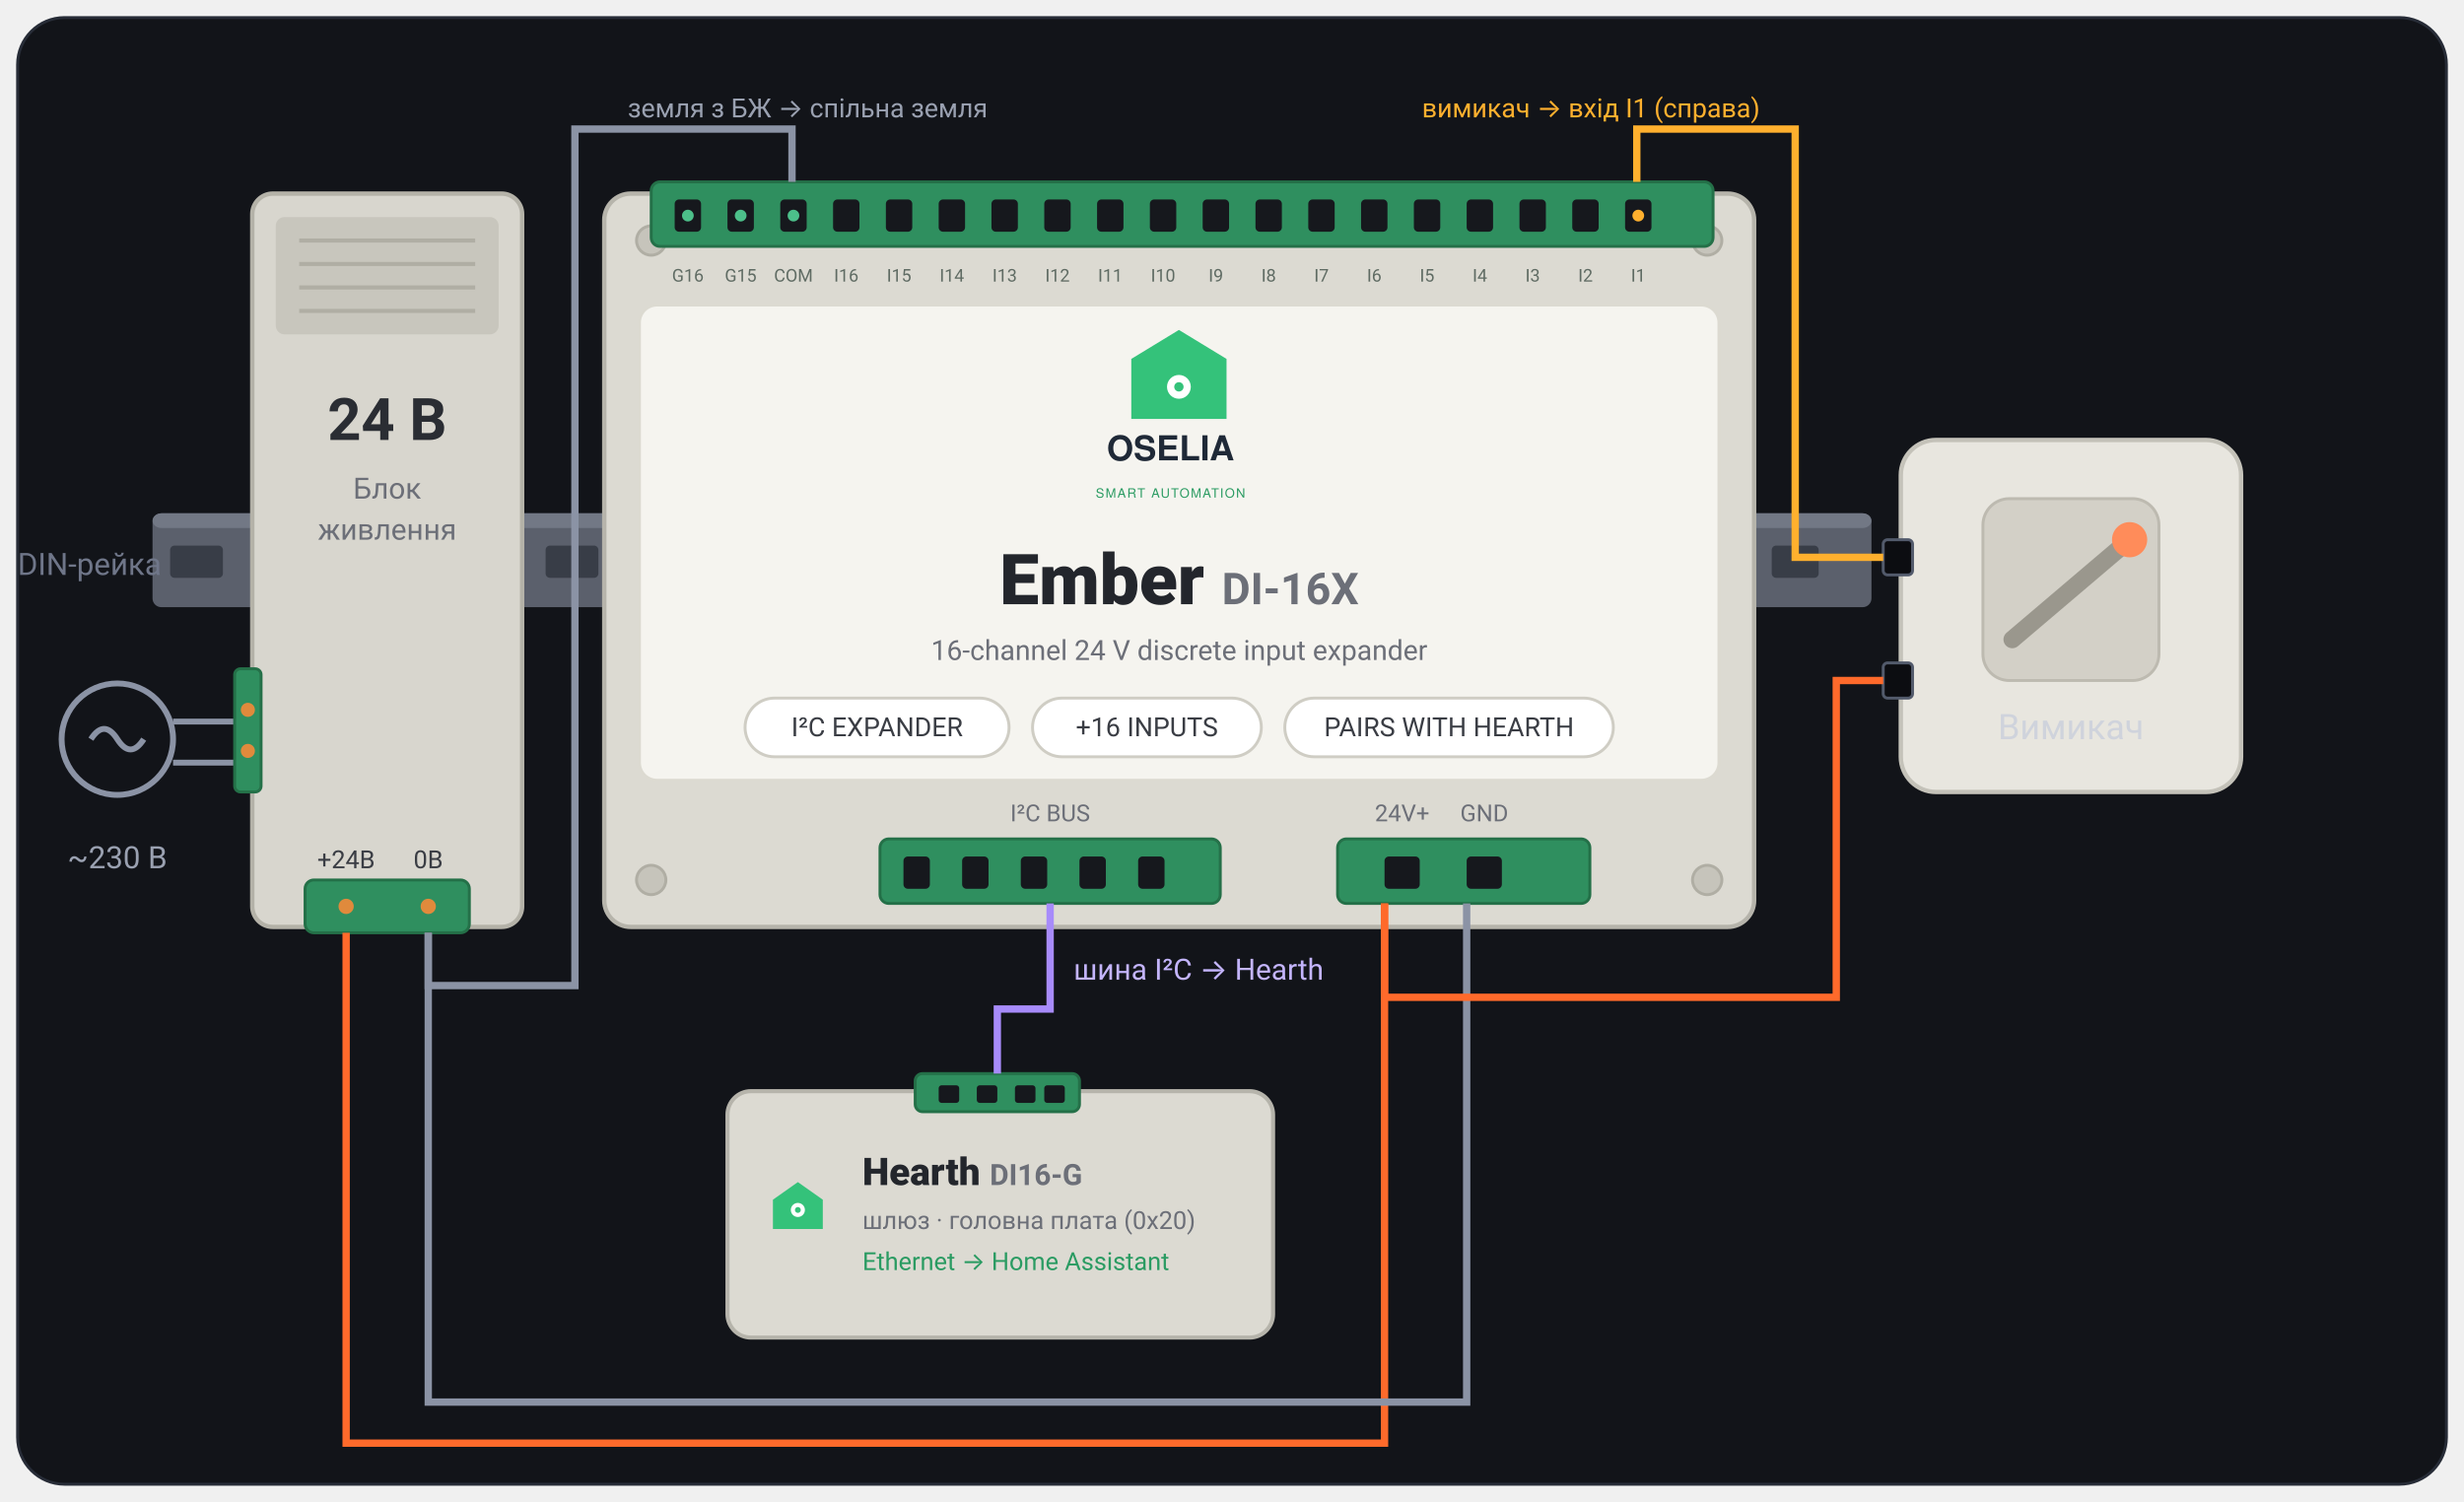
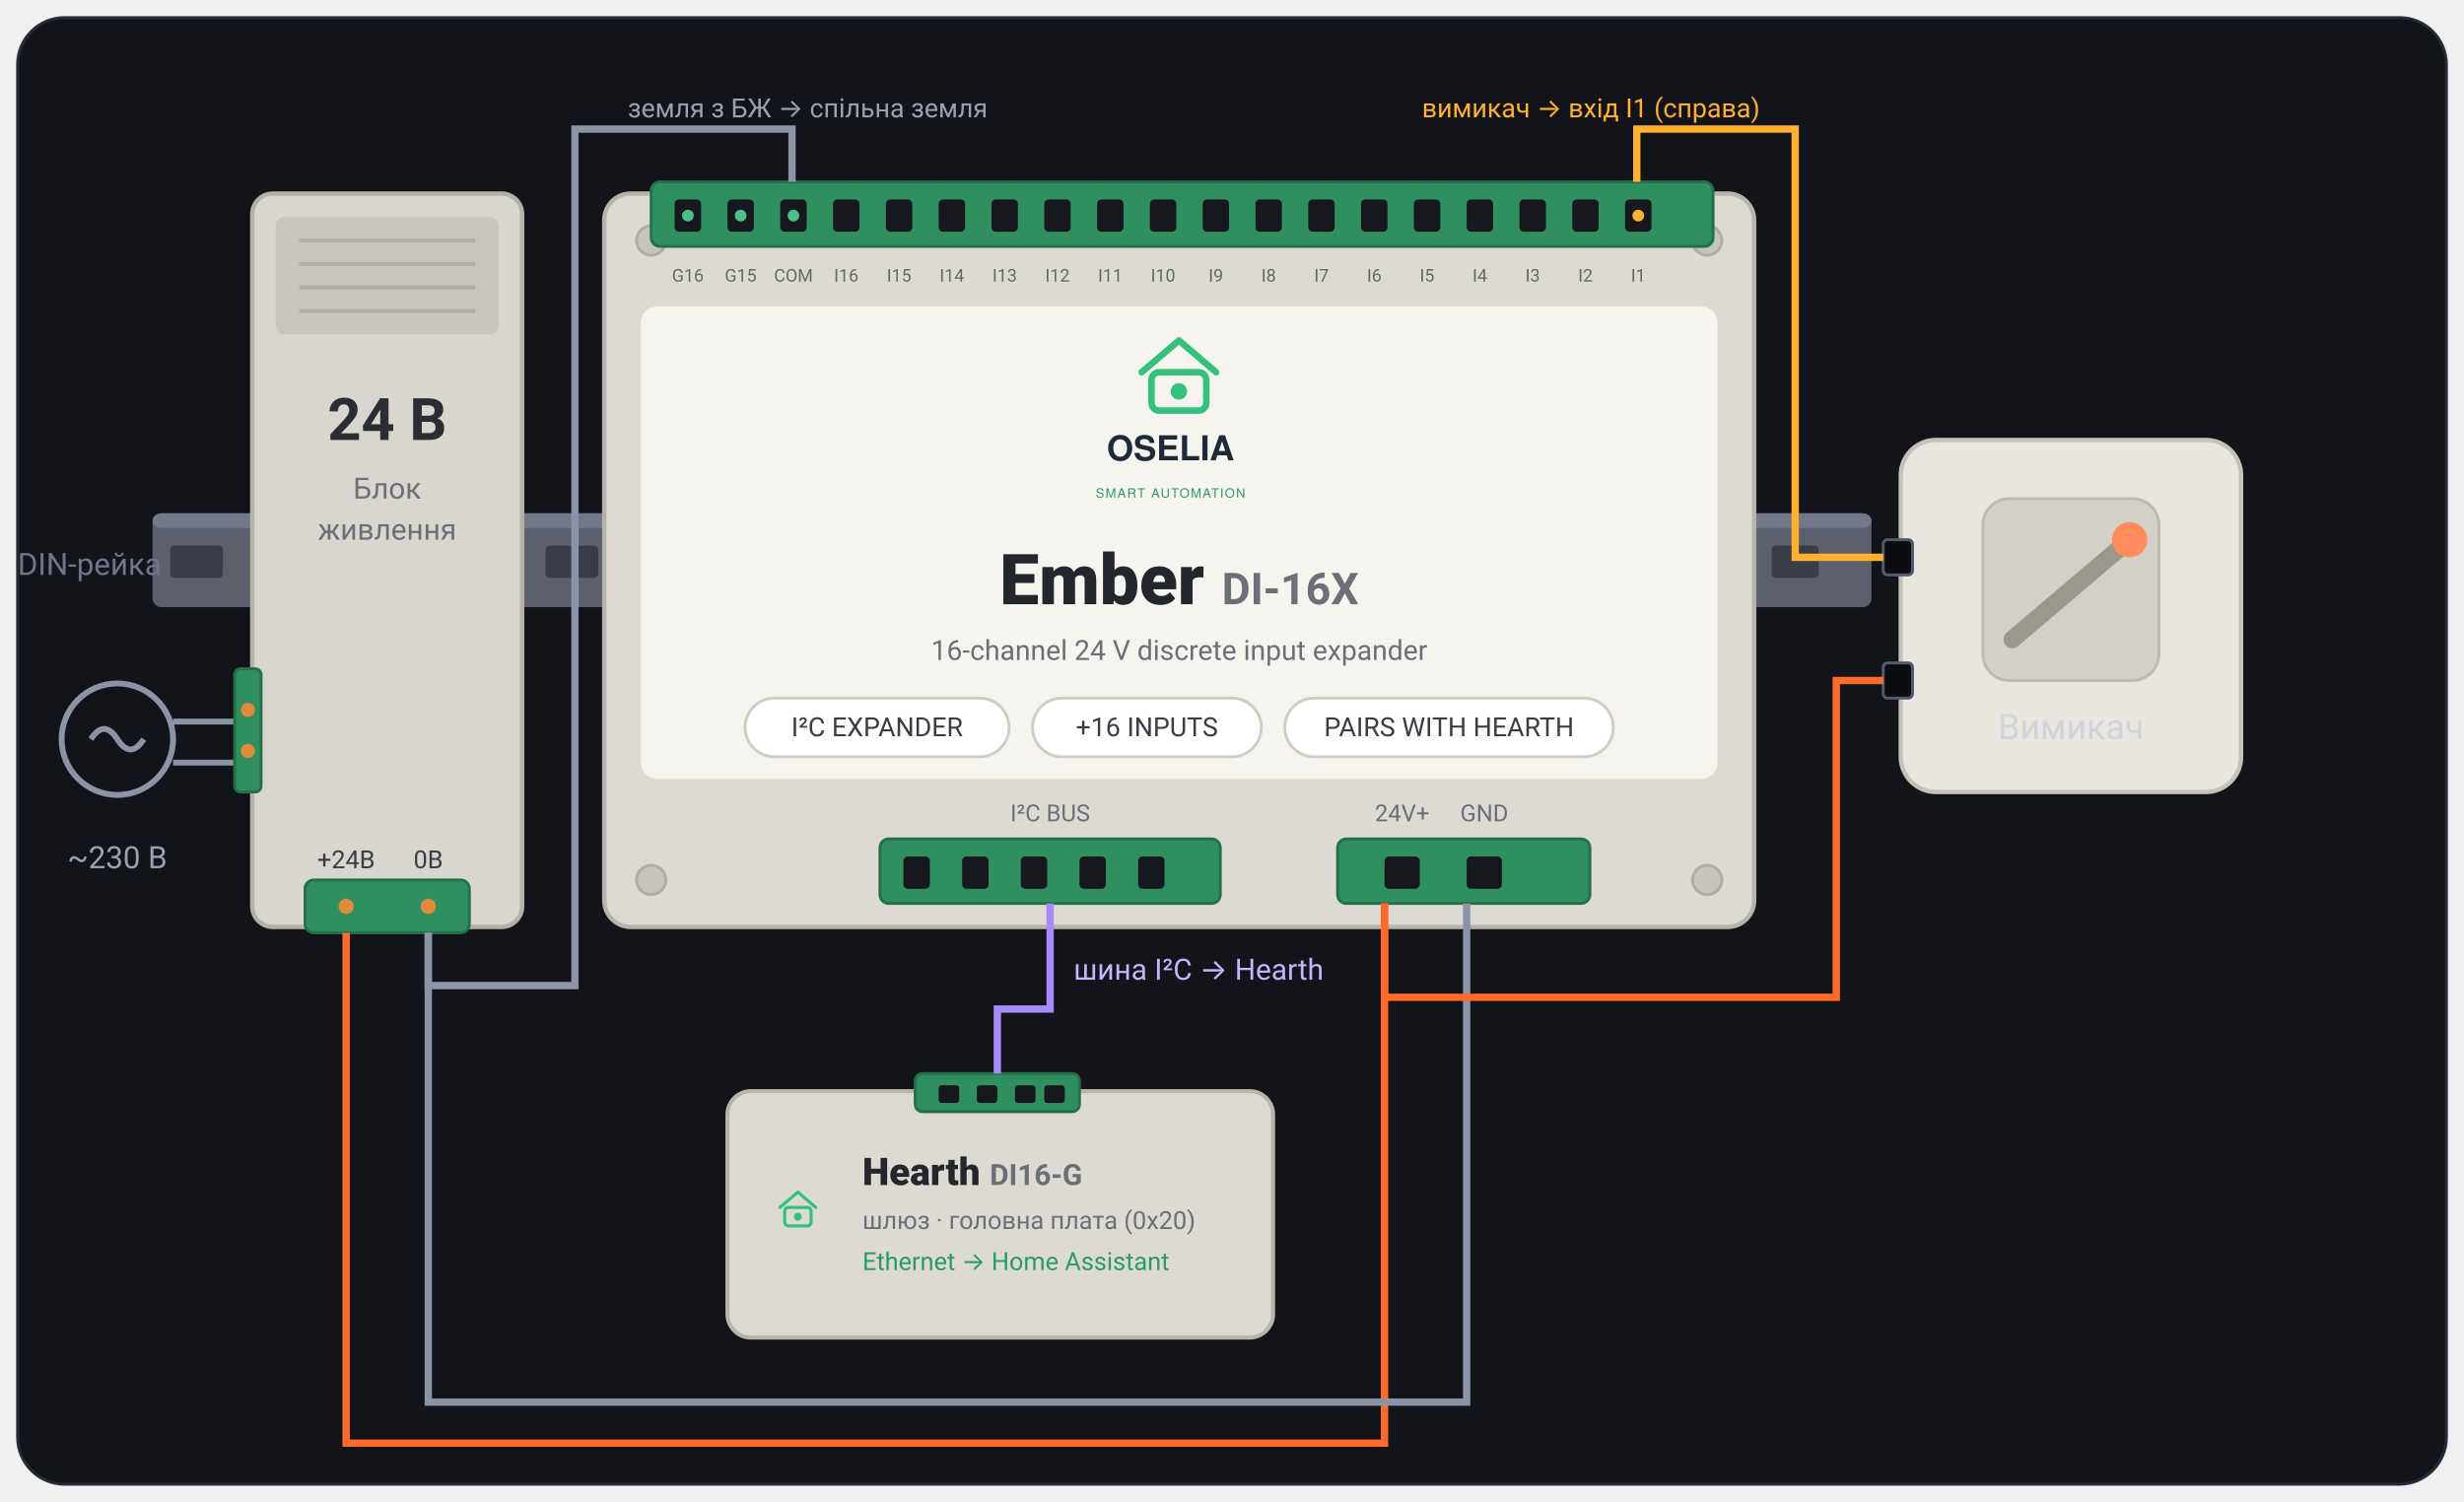
<svg xmlns="http://www.w3.org/2000/svg" viewBox="0 0 840 512" role="img" aria-label="Блок живлення 24 В, розширювач входів OSELIA Ember DI-16X і вимикач на DIN-рейці; шина I²C з'єднана зі шлюзом Hearth" font-family="ui-sans-serif, system-ui, -apple-system, Segoe UI, Roboto, sans-serif">
  <rect x="6" y="6" width="828" height="500" rx="16" fill="#121419" stroke="#262b36" />
  <g>
    <rect x="52" y="175" width="586" height="32" rx="3" fill="#5b606c" />
    <rect x="52" y="175" width="586" height="5" rx="3" fill="#727885" />
    <g fill="#383d47">
      <rect x="58" y="186" width="18" height="11" rx="1.5" />
      <rect x="186" y="186" width="18" height="11" rx="1.5" />
      <rect x="604" y="186" width="16" height="11" rx="1.5" />
    </g>
    <text x="6" y="196" font-size="10.5" fill="#6f7689">DIN-рейка</text>
  </g>
  <g>
    <circle cx="40" cy="252" r="19" fill="none" stroke="#8b93a5" stroke-width="2" />
    <path d="M31 252 q4.5 -7 9 0 t9 0" fill="none" stroke="#8b93a5" stroke-width="2" />
    <text x="40" y="296" font-size="10.5" fill="#9aa1b1" text-anchor="middle">~230 В</text>
    <path d="M59 246 H82" stroke="#8b93a5" stroke-width="2" />
    <path d="M59 260 H82" stroke="#8b93a5" stroke-width="2" />
  </g>
  <g>
    <rect x="86" y="66" width="92" height="250" rx="7" fill="#d8d6ce" stroke="#b4b2a8" stroke-width="1.5" />
    <rect x="94" y="74" width="76" height="40" rx="3" fill="#c8c6bd" />
    <g stroke="#b0aea4" stroke-width="1.4">
      <path d="M102 82 H162" />
      <path d="M102 90 H162" />
      <path d="M102 98 H162" />
      <path d="M102 106 H162" />
    </g>
    <text x="132" y="150" font-size="20" font-weight="700" fill="#2a2d33" text-anchor="middle">24 В</text>
    <text x="132" y="170" font-size="10" fill="#6c6f78" text-anchor="middle">Блок</text>
    <text x="132" y="184" font-size="10" fill="#6c6f78" text-anchor="middle">живлення</text>
    <rect x="80" y="228" width="9" height="42" rx="2" fill="#2f8f5f" stroke="#247048" />
    <circle cx="84.5" cy="242" r="2.4" fill="#e08a3c" />
    <circle cx="84.5" cy="256" r="2.4" fill="#e08a3c" />
    <rect x="104" y="300" width="56" height="18" rx="3" fill="#2f8f5f" stroke="#247048" />
    <circle cx="118" cy="309" r="2.6" fill="#e08a3c" />
    <circle cx="146" cy="309" r="2.6" fill="#e08a3c" />
    <text x="118" y="296" font-size="8.5" fill="#3a3d44" text-anchor="middle">+24В</text>
    <text x="146" y="296" font-size="8.5" fill="#3a3d44" text-anchor="middle">0В</text>
  </g>
  <g>
    <rect x="206" y="66" width="392" height="250" rx="9" fill="#dcdad2" stroke="#b6b4ab" stroke-width="1.5" />
    <g fill="#c6c4bb" stroke="#b0aea4">
      <circle cx="222" cy="82" r="5" />
      <circle cx="582" cy="82" r="5" />
      <circle cx="222" cy="300" r="5" />
      <circle cx="582" cy="300" r="5" />
    </g>
    <rect x="222" y="62" width="362" height="22" rx="3" fill="#2f8f5f" stroke="#247048" />
    <g fill="#16181d">
      <rect x="230" y="68" width="9" height="11" rx="1.5" />
      <rect x="248" y="68" width="9" height="11" rx="1.5" />
      <rect x="266" y="68" width="9" height="11" rx="1.5" />
      <rect x="284" y="68" width="9" height="11" rx="1.5" />
      <rect x="302" y="68" width="9" height="11" rx="1.5" />
      <rect x="320" y="68" width="9" height="11" rx="1.5" />
      <rect x="338" y="68" width="9" height="11" rx="1.5" />
      <rect x="356" y="68" width="9" height="11" rx="1.5" />
      <rect x="374" y="68" width="9" height="11" rx="1.5" />
      <rect x="392" y="68" width="9" height="11" rx="1.5" />
      <rect x="410" y="68" width="9" height="11" rx="1.5" />
      <rect x="428" y="68" width="9" height="11" rx="1.5" />
      <rect x="446" y="68" width="9" height="11" rx="1.5" />
      <rect x="464" y="68" width="9" height="11" rx="1.5" />
      <rect x="482" y="68" width="9" height="11" rx="1.5" />
      <rect x="500" y="68" width="9" height="11" rx="1.5" />
      <rect x="518" y="68" width="9" height="11" rx="1.5" />
      <rect x="536" y="68" width="9" height="11" rx="1.5" />
      <rect x="554" y="68" width="9" height="11" rx="1.5" />
    </g>
    <g fill="#4cc08a">
      <circle cx="234.5" cy="73.5" r="2" />
      <circle cx="252.5" cy="73.5" r="2" />
      <circle cx="270.5" cy="73.5" r="2" />
    </g>
    <circle cx="558.5" cy="73.5" r="2" fill="#ffb02e" />
    <g font-size="6" fill="#5f6b63" text-anchor="middle">
      <text x="234.5" y="96">G16</text>
      <text x="252.5" y="96">G15</text>
      <text x="270.5" y="96">COM</text>
      <text x="288.5" y="96">I16</text>
      <text x="306.5" y="96">I15</text>
      <text x="324.5" y="96">I14</text>
      <text x="342.5" y="96">I13</text>
      <text x="360.5" y="96">I12</text>
      <text x="378.5" y="96">I11</text>
      <text x="396.5" y="96">I10</text>
      <text x="414.5" y="96">I9</text>
      <text x="432.5" y="96">I8</text>
      <text x="450.5" y="96">I7</text>
      <text x="468.5" y="96">I6</text>
      <text x="486.5" y="96">I5</text>
      <text x="504.5" y="96">I4</text>
      <text x="522.5" y="96">I3</text>
      <text x="540.5" y="96">I2</text>
      <text x="558.5" y="96">I1</text>
    </g>
    <rect x="218" y="104" width="368" height="162" rx="6" fill="#f5f4ef" stroke="#dcdad1" />
    <svg x="342" y="110" width="120" height="61" viewBox="0 53 92 49" preserveAspectRatio="xMidYMid meet">
      <g transform="matrix(1 0 0 -1 0 172.91)">
-         <path d="M32.88,93.54 L58.96,93.54 L58.96,109.98 L45.92,117.92 L32.88,109.98 Z " fill="#34c27a" />
-         <circle cx="45.92" cy="102.33" r="3.26" fill="#ffffff" />
-         <circle cx="45.92" cy="102.33" r="1.28" fill="#34c27a" />
+         <g transform="translate(45.92,105.73) scale(0.3,-0.3)">
+           <path d="M-34 -2 L0 -31 L34 -2" fill="none" stroke="#34c27a" stroke-width="6" stroke-linecap="round" stroke-linejoin="round" />
+           <rect x="-25" y="-2" width="50" height="35" rx="7" fill="none" stroke="#34c27a" stroke-width="6" />
+           <circle cx="0" cy="15.5" r="7.5" fill="#34c27a" />
+         </g>
        <text transform="translate(26.17,82.20) scale(1,-1)" font-family="Helvetica, Arial, sans-serif" font-weight="bold" font-size="9.40" fill="#1f2937">OSELIA</text>
        <text transform="translate(23.14,72.00) scale(1,-1)" font-family="Helvetica, Arial, sans-serif" font-weight="normal" font-size="3.50" letter-spacing="0.35" fill="#2a9b62">SMART AUTOMATION</text>
      </g>
    </svg>
    <text x="402" y="206" font-size="24" font-weight="800" fill="#23262c" text-anchor="middle">Ember <tspan font-size="15" font-weight="600" fill="#6c6f78">DI-16X</tspan>
    </text>
    <text x="402" y="225" font-size="9.5" fill="#6c6f78" text-anchor="middle">16-channel 24 V discrete input expander</text>
    <g font-size="9" fill="#3a3d44" text-anchor="middle">
      <rect x="254" y="238" width="90" height="20" rx="10" fill="#fff" stroke="#cfcdc4" />
      <text x="299" y="251">I²C EXPANDER</text>
      <rect x="352" y="238" width="78" height="20" rx="10" fill="#fff" stroke="#cfcdc4" />
      <text x="391" y="251">+16 INPUTS</text>
      <rect x="438" y="238" width="112" height="20" rx="10" fill="#fff" stroke="#cfcdc4" />
      <text x="494" y="251">PAIRS WITH HEARTH</text>
    </g>
    <rect x="300" y="286" width="116" height="22" rx="3" fill="#2f8f5f" stroke="#247048" />
    <g fill="#16181d">
      <rect x="308" y="292" width="9" height="11" rx="1.5" />
      <rect x="328" y="292" width="9" height="11" rx="1.5" />
      <rect x="348" y="292" width="9" height="11" rx="1.5" />
      <rect x="368" y="292" width="9" height="11" rx="1.5" />
      <rect x="388" y="292" width="9" height="11" rx="1.5" />
    </g>
    <text x="358" y="280" font-size="8" fill="#6c6f78" text-anchor="middle">I²C BUS</text>
    <rect x="456" y="286" width="86" height="22" rx="3" fill="#2f8f5f" stroke="#247048" />
    <g fill="#16181d">
      <rect x="472" y="292" width="12" height="11" rx="1.5" />
      <rect x="500" y="292" width="12" height="11" rx="1.5" />
    </g>
    <text x="478" y="280" font-size="8" fill="#6c6f78" text-anchor="middle">24V+</text>
    <text x="506" y="280" font-size="8" fill="#6c6f78" text-anchor="middle">GND</text>
  </g>
  <g>
    <rect x="648" y="150" width="116" height="120" rx="12" fill="#e8e6df" stroke="#c4c2b9" stroke-width="1.5" />
    <rect x="676" y="170" width="60" height="62" rx="9" fill="#d3d0c7" stroke="#bdbab0" />
    <path d="M686 218 L726 184" stroke="#9a978d" stroke-width="6" stroke-linecap="round" />
    <circle cx="726" cy="184" r="6" fill="#ff8c5a" />
    <text x="706" y="252" font-size="12" fill="#cfd3dc" text-anchor="middle">Вимикач</text>
    <rect x="642" y="184" width="10" height="12" rx="1.5" fill="#0c0d11" stroke="#525a6b" />
    <rect x="642" y="226" width="10" height="12" rx="1.5" fill="#0c0d11" stroke="#525a6b" />
  </g>
  <g>
    <rect x="248" y="372" width="186" height="84" rx="8" fill="#dcdad2" stroke="#b6b4ab" stroke-width="1.4" />
    <rect x="312" y="366" width="56" height="13" rx="2.5" fill="#2f8f5f" stroke="#247048" />
    <g fill="#16181d">
      <rect x="320" y="370" width="7" height="6" rx="1" />
      <rect x="333" y="370" width="7" height="6" rx="1" />
      <rect x="346" y="370" width="7" height="6" rx="1" />
      <rect x="356" y="370" width="7" height="6" rx="1" />
    </g>
    <g transform="translate(272,412)">
-       <path d="M0 -9 L8.5 -3 L8.5 7 L-8.5 7 L-8.5 -3 Z" fill="#34c27a" />
-       <circle cx="0" cy="0.5" r="2.4" fill="#fff" />
-       <circle cx="0" cy="0.5" r="1" fill="#34c27a" />
+       <g transform="scale(0.18)">
+         <path d="M-34 -2 L0 -31 L34 -2" fill="none" stroke="#34c27a" stroke-width="6" stroke-linecap="round" stroke-linejoin="round" />
+         <rect x="-25" y="-2" width="50" height="35" rx="7" fill="none" stroke="#34c27a" stroke-width="6" />
+         <circle cx="0" cy="15.5" r="7.5" fill="#34c27a" />
+       </g>
    </g>
    <text x="294" y="404" font-size="13" font-weight="800" fill="#23262c">Hearth <tspan font-size="10" font-weight="600" fill="#6c6f78">DI16-G</tspan>
    </text>
    <text x="294" y="419" font-size="8.5" fill="#6c6f78">шлюз · головна плата (0x20)</text>
    <text x="294" y="433" font-size="8.5" fill="#2a9b62">Ethernet → Home Assistant</text>
  </g>
  <path d="M118 318 V492 H472 V308" fill="none" stroke="#ff6a2b" stroke-width="2.5" />
  <path d="M146 318 V478 H500 V308" fill="none" stroke="#8b93a5" stroke-width="2.5" />
  <path d="M472 308 V340 H626 V232 H642" fill="none" stroke="#ff6a2b" stroke-width="2.5" />
  <path d="M642 190 H612 V44 H558 V62" fill="none" stroke="#ffb02e" stroke-width="2.5" />
  <text x="600" y="40" font-size="9" fill="#ffb02e" text-anchor="end">вимикач → вхід I1 (справа)</text>
  <path d="M146 318 V336 H196 V44 H270 V62" fill="none" stroke="#8b93a5" stroke-width="2.5" />
  <text x="214" y="40" font-size="9" fill="#9aa1b1" text-anchor="start">земля з БЖ → спільна земля</text>
  <path d="M358 308 V344 H340 V366" fill="none" stroke="#a78bfa" stroke-width="2.5" />
  <text x="366" y="334" font-size="10" fill="#c4b5fd">шина I²C → Hearth</text>
</svg>
